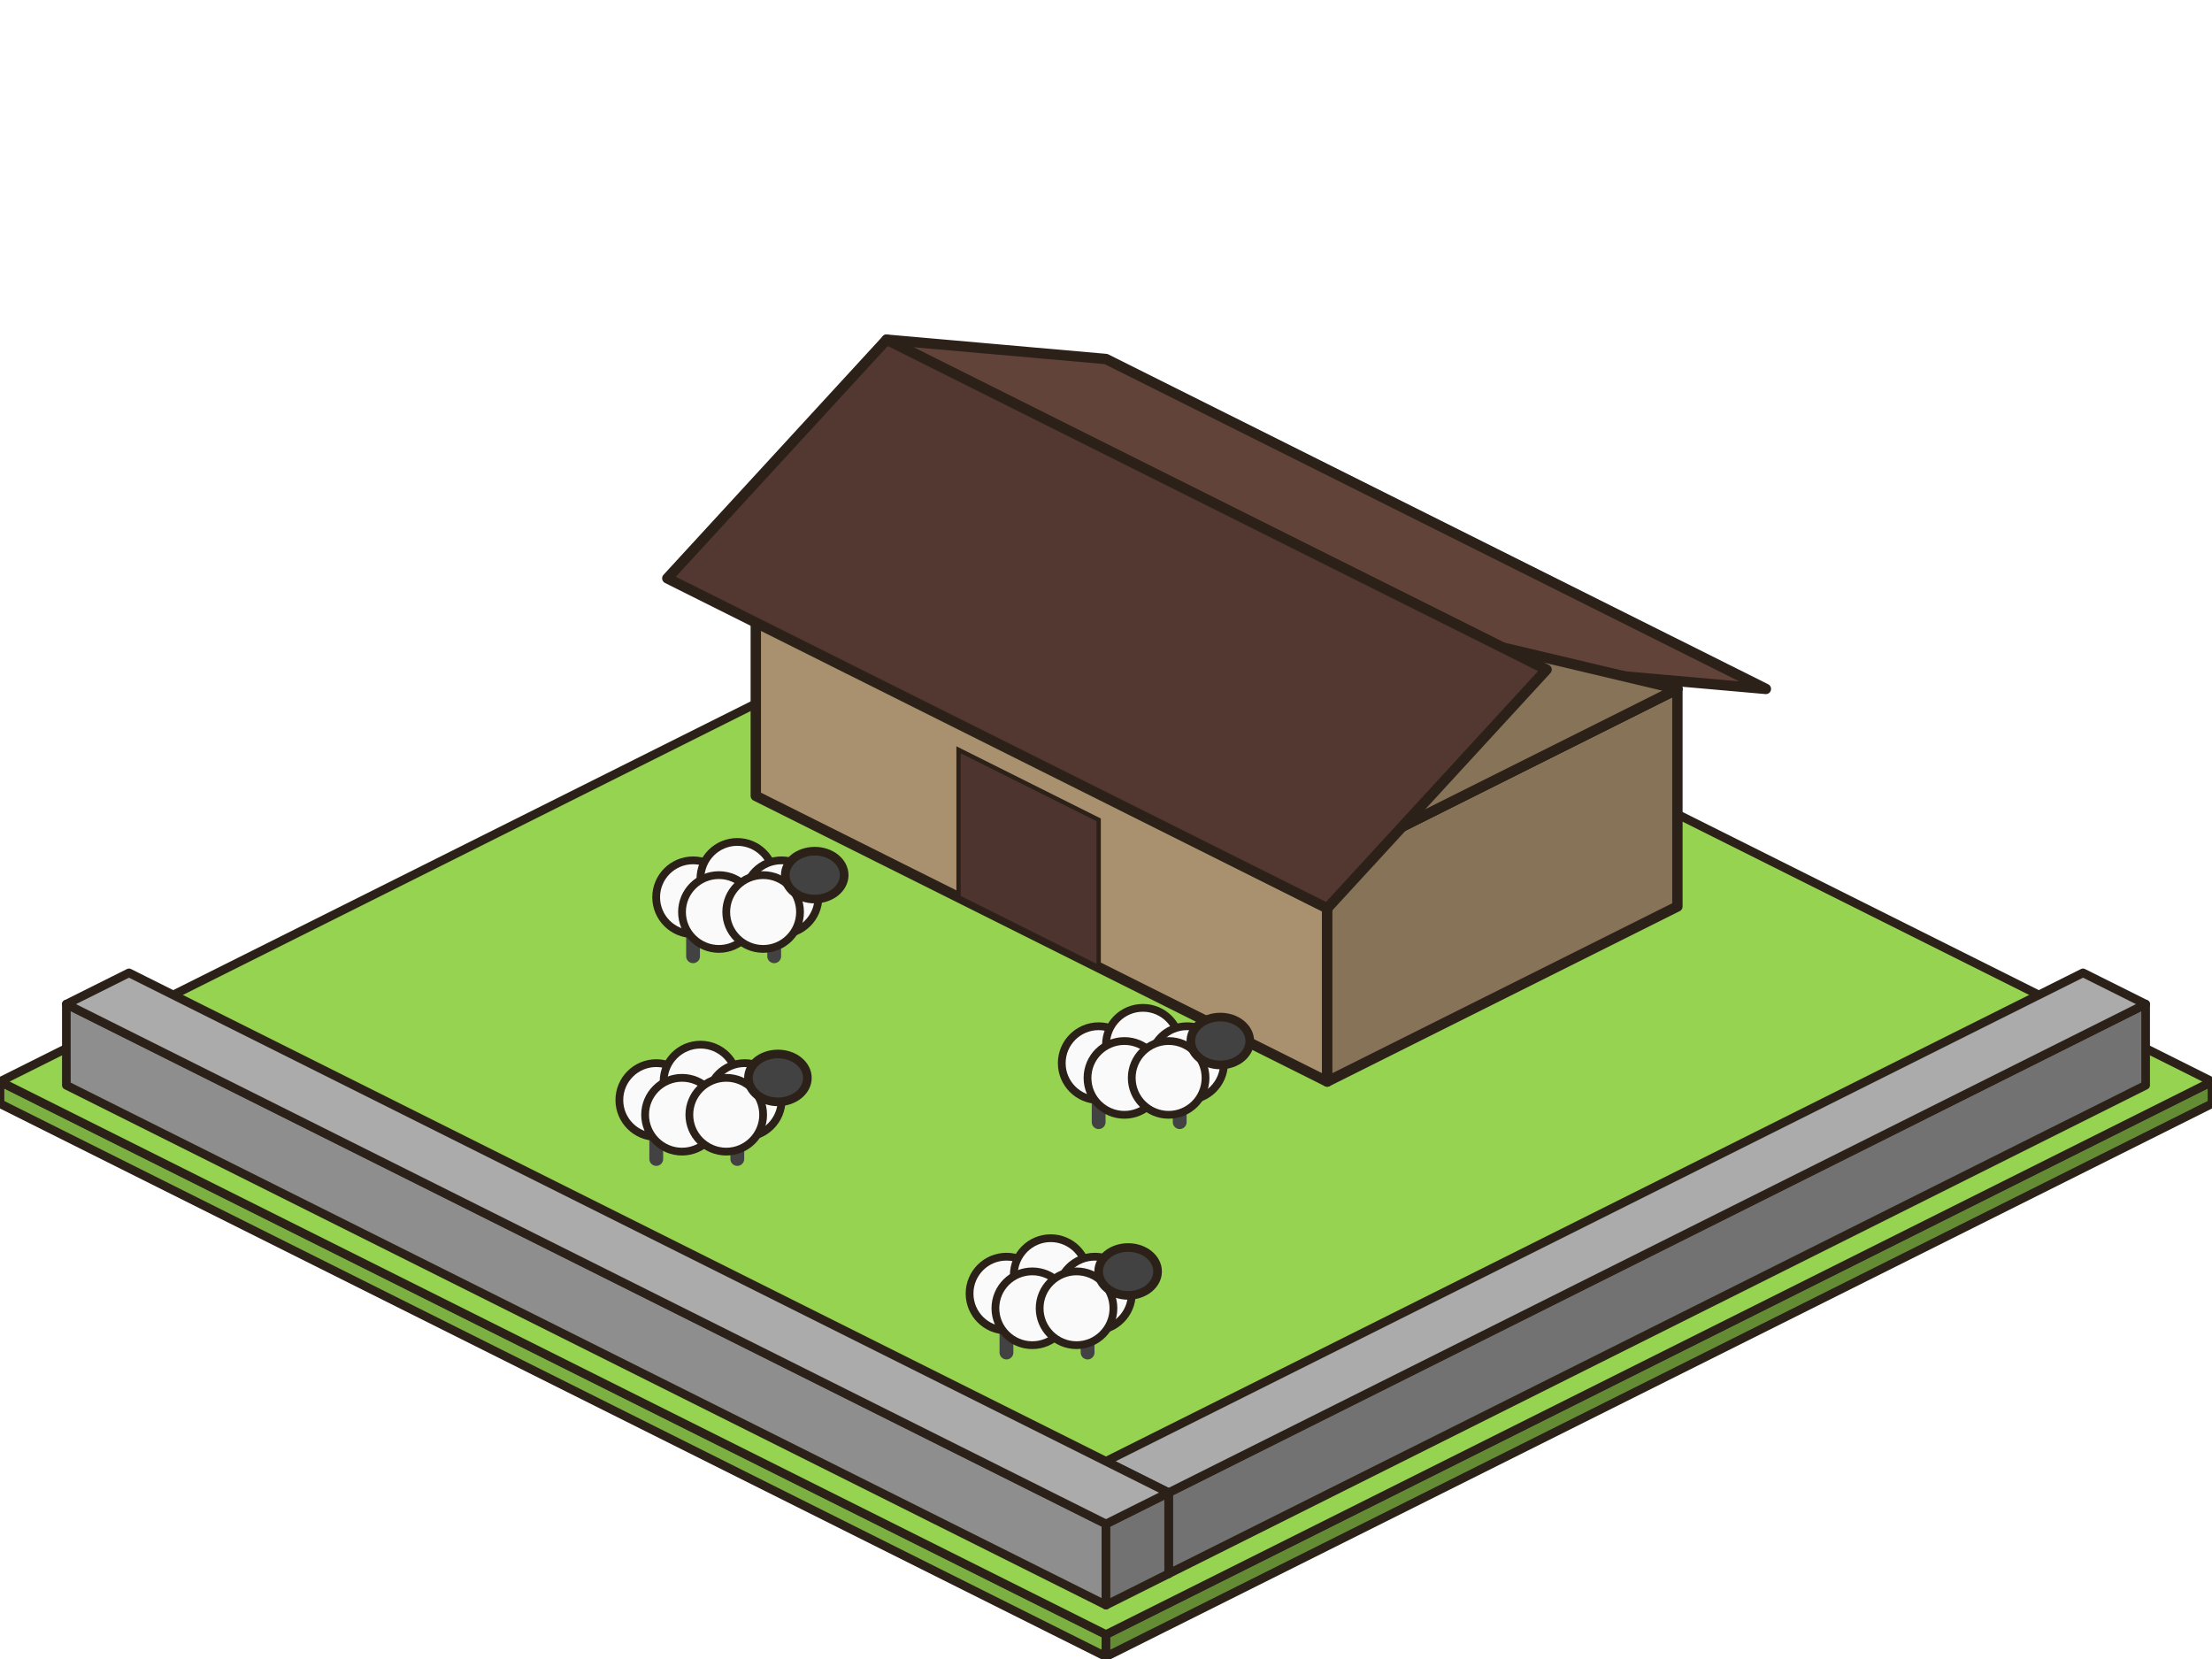
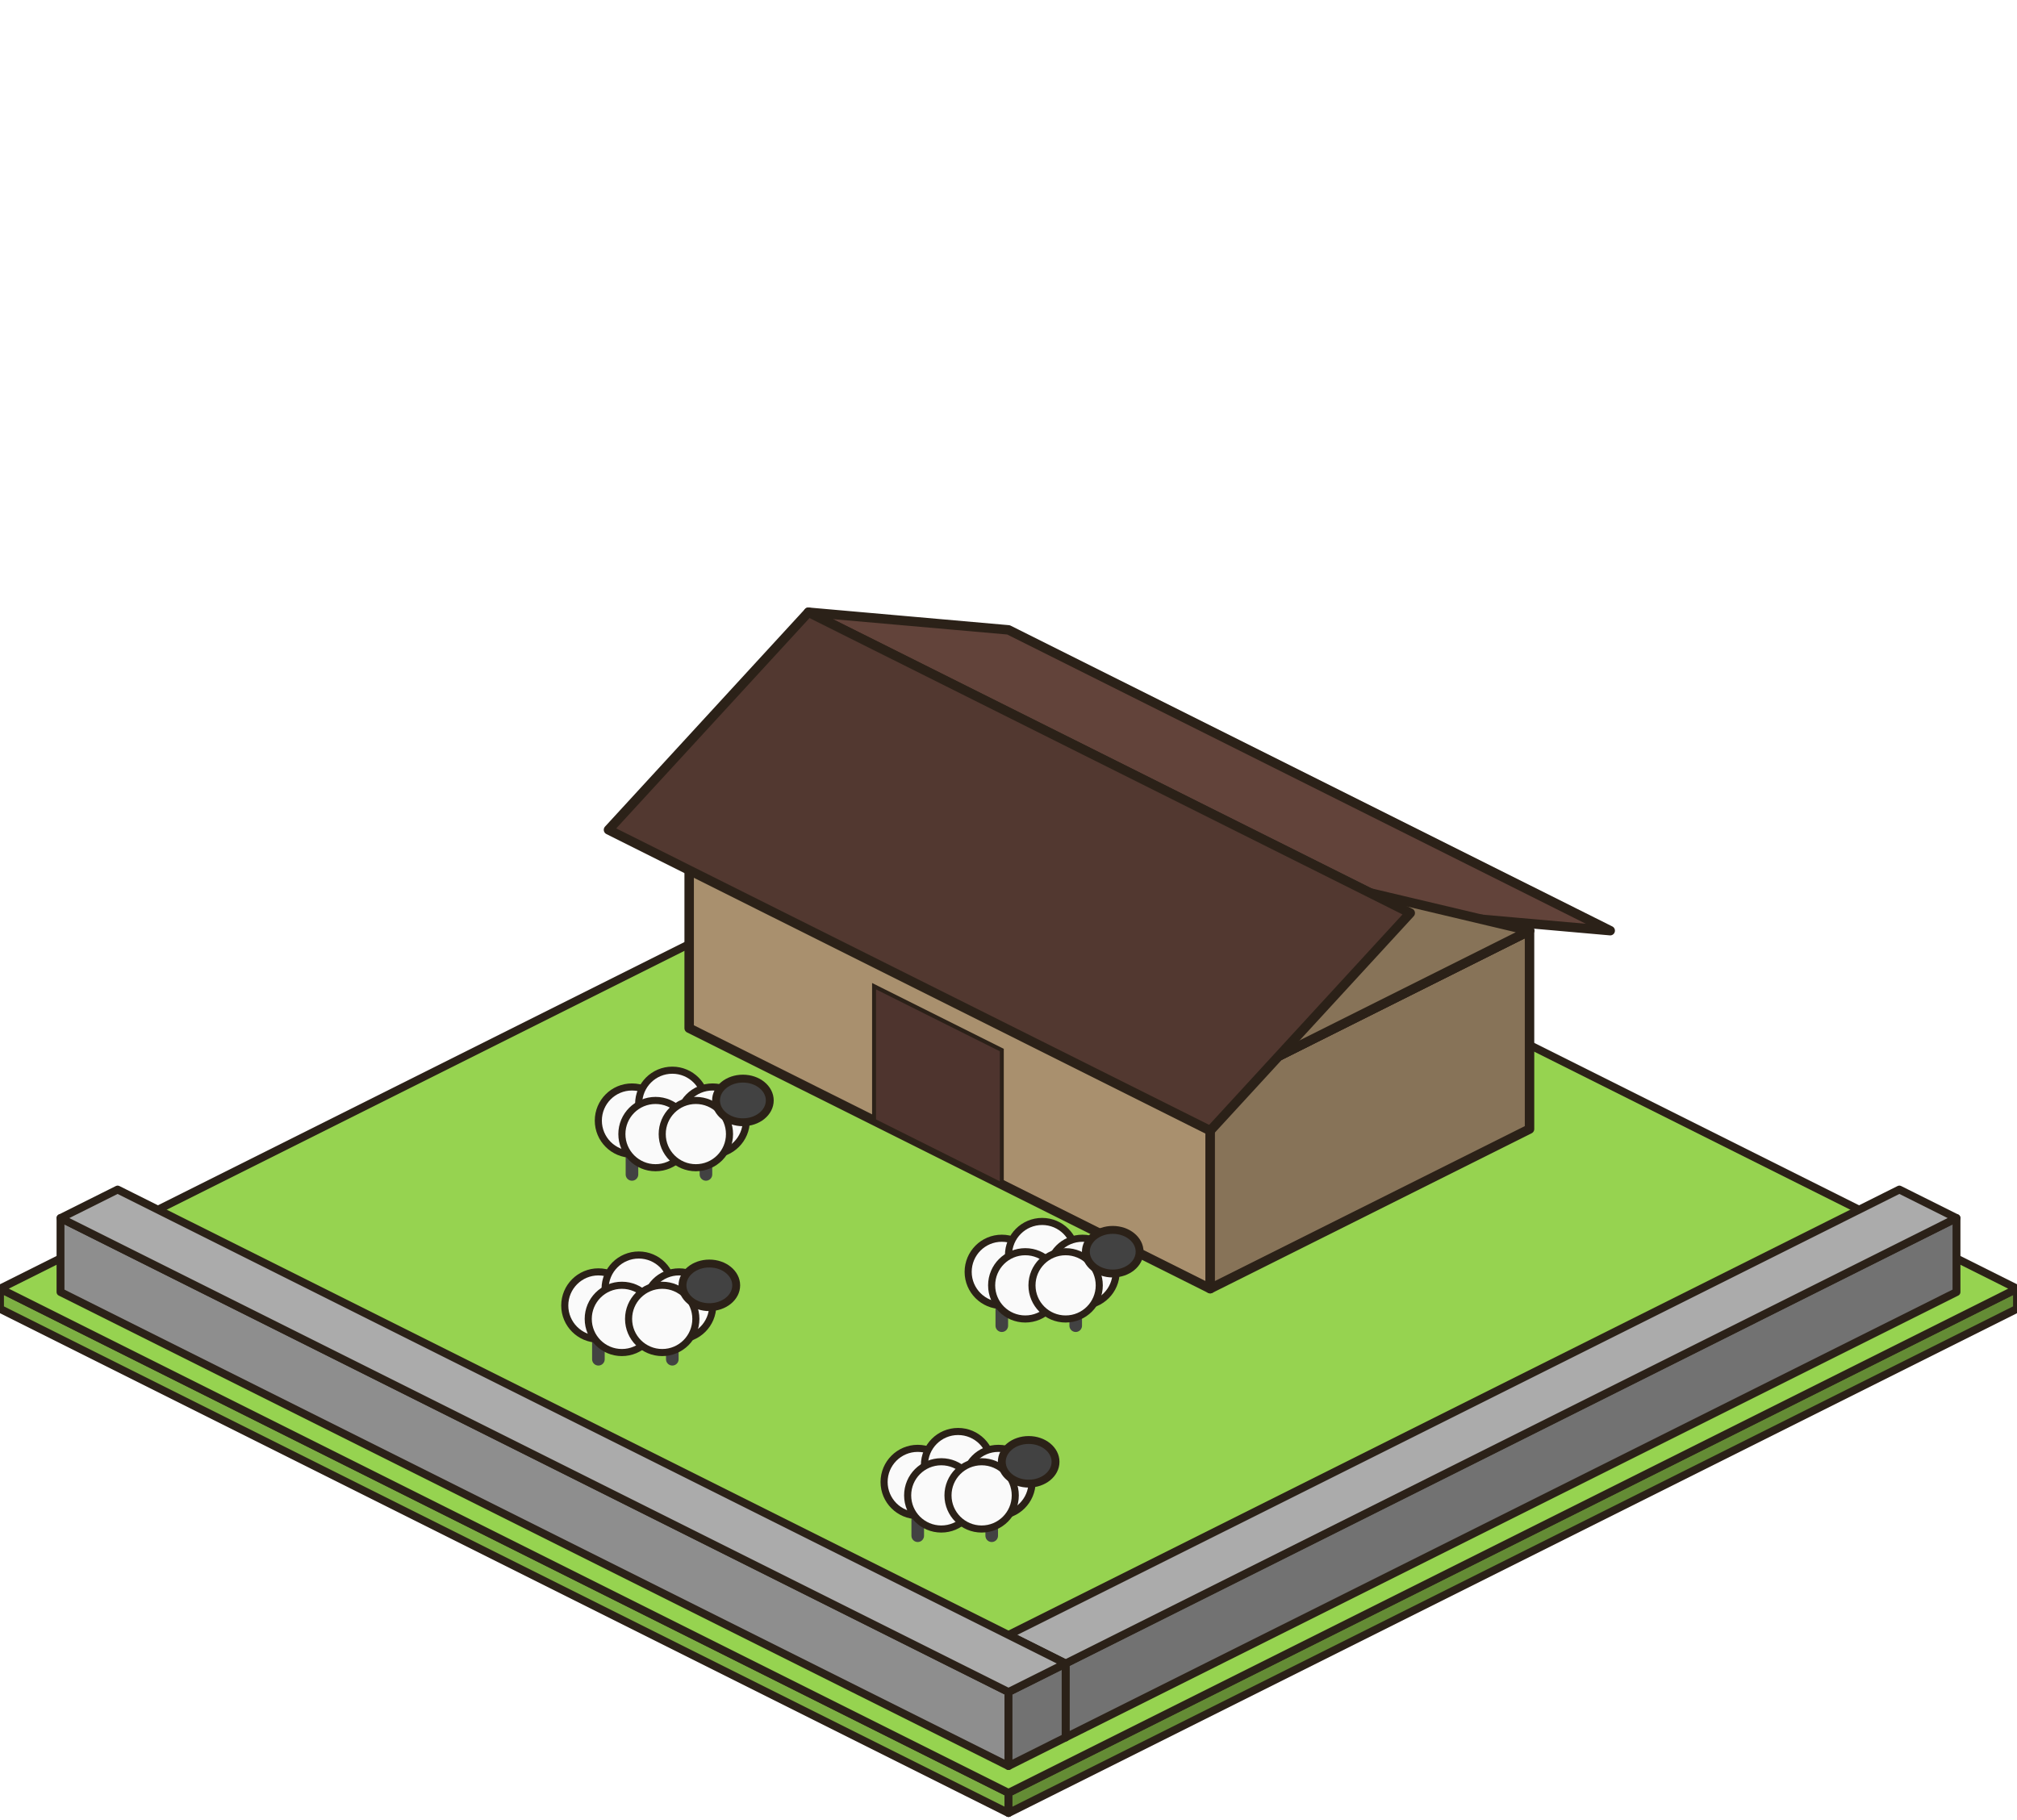
- <svg xmlns="http://www.w3.org/2000/svg" viewBox="0 0 256 192" width="512" height="384">
-   <polygon points="0.00,127.73 128.00,191.73 128.00,189.17 0.00,125.17" fill="#7db043" stroke="#2b2118" stroke-width="1.0" stroke-linejoin="round" />
-   <polygon points="128.00,191.73 256.00,127.73 256.00,125.17 128.00,189.17" fill="#648c35" stroke="#2b2118" stroke-width="1.0" stroke-linejoin="round" />
-   <polygon points="128.00,61.17 256.00,125.17 128.00,189.17 0.00,125.17" fill="#96d350" stroke="#2b2118" stroke-width="1.0" stroke-linejoin="round" />
-   <polygon points="87.47,92.11 153.60,125.17 153.60,100.00 87.47,66.93" fill="#a9906e" stroke="#2b2118" stroke-width="1.2" stroke-linejoin="round" />
-   <polygon points="153.60,125.17 194.13,104.91 194.13,79.73 153.60,100.00" fill="#877358" stroke="#2b2118" stroke-width="1.2" stroke-linejoin="round" />
-   <polygon points="128.00,46.67 194.13,79.73 153.60,100.00 87.47,66.93" fill="#cbad84" stroke="#2b2118" stroke-width="1.2" stroke-linejoin="round" />
-   <g transform="matrix(42.667,21.333,0.000,-42.667,87.47,92.11)">
+ <svg xmlns="http://www.w3.org/2000/svg" viewBox="0 0 256 231" width="512" height="462">
+   <polygon points="0.00,166.13 128.00,230.13 128.00,227.57 0.00,163.57" fill="#7db043" stroke="#2b2118" stroke-width="1" stroke-linejoin="round" />
+   <polygon points="128.00,230.13 256.00,166.13 256.00,163.57 128.00,227.57" fill="#648c35" stroke="#2b2118" stroke-width="1" stroke-linejoin="round" />
+   <polygon points="128.00,99.57 256.00,163.57 128.00,227.57 0.00,163.57" fill="#96d350" stroke="#2b2118" stroke-width="1" stroke-linejoin="round" />
+   <polygon points="87.47,130.51 153.60,163.57 153.60,138.40 87.47,105.33" fill="#a9906e" stroke="#2b2118" stroke-width="1.2" stroke-linejoin="round" />
+   <polygon points="153.60,163.57 194.13,143.31 194.13,118.13 153.60,138.40" fill="#877358" stroke="#2b2118" stroke-width="1.2" stroke-linejoin="round" />
+   <polygon points="128.00,85.07 194.13,118.13 153.60,138.40 87.47,105.33" fill="#cbad84" stroke="#2b2118" stroke-width="1.2" stroke-linejoin="round" />
+   <g transform="matrix(42.667,21.333,0.000,-42.667,87.47,130.51)">
    <rect x="0.55" y="0" width="0.38" height="0.4" fill="#4e342e" stroke="#2b2118" stroke-width="1" vector-effect="non-scaling-stroke" />
  </g>
-   <polygon points="128.00,41.55 204.37,79.73 178.99,77.49 102.61,39.31" fill="#62433a" stroke="#2b2118" stroke-width="1.2" stroke-linejoin="round" />
-   <polygon points="153.60,100.00 194.13,79.73 173.87,74.93" fill="#877358" stroke="#2b2118" stroke-width="1.2" stroke-linejoin="round" />
-   <polygon points="77.23,66.93 153.60,105.12 178.99,77.49 102.61,39.31" fill="#523830" stroke="#2b2118" stroke-width="1.2" stroke-linejoin="round" />
-   <polygon points="128.00,178.51 135.25,182.13 135.25,172.75 128.00,169.12" fill="#8e8e8e" stroke="#2b2118" stroke-width="1" stroke-linejoin="round" />
-   <polygon points="135.25,182.13 248.32,125.60 248.32,116.21 135.25,172.75" fill="#727272" stroke="#2b2118" stroke-width="1" stroke-linejoin="round" />
-   <polygon points="241.07,112.59 248.32,116.21 135.25,172.75 128.00,169.12" fill="#ababab" stroke="#2b2118" stroke-width="1" stroke-linejoin="round" />
-   <line x1="80.21" y1="105.97" x2="80.21" y2="110.67" stroke="#424242" stroke-width="1.6" stroke-linecap="round" />
-   <line x1="89.60" y1="105.97" x2="89.60" y2="110.67" stroke="#424242" stroke-width="1.6" stroke-linecap="round" />
-   <circle cx="80.21" cy="103.84" r="4.27" fill="#fafafa" stroke="#2b2118" stroke-width="0.9" />
-   <circle cx="85.33" cy="101.71" r="4.27" fill="#fafafa" stroke="#2b2118" stroke-width="0.9" />
-   <circle cx="90.45" cy="103.84" r="4.27" fill="#fafafa" stroke="#2b2118" stroke-width="0.9" />
-   <circle cx="83.20" cy="105.55" r="4.27" fill="#fafafa" stroke="#2b2118" stroke-width="0.9" />
-   <circle cx="88.32" cy="105.55" r="4.27" fill="#fafafa" stroke="#2b2118" stroke-width="0.9" />
-   <ellipse cx="94.29" cy="101.28" rx="3.41" ry="2.77" fill="#424242" stroke="#2b2118" stroke-width="1" />
-   <line x1="127.15" y1="125.17" x2="127.15" y2="129.87" stroke="#424242" stroke-width="1.6" stroke-linecap="round" />
-   <line x1="136.53" y1="125.17" x2="136.53" y2="129.87" stroke="#424242" stroke-width="1.6" stroke-linecap="round" />
-   <circle cx="127.15" cy="123.04" r="4.27" fill="#fafafa" stroke="#2b2118" stroke-width="0.9" />
-   <circle cx="132.27" cy="120.91" r="4.27" fill="#fafafa" stroke="#2b2118" stroke-width="0.9" />
-   <circle cx="137.39" cy="123.04" r="4.27" fill="#fafafa" stroke="#2b2118" stroke-width="0.9" />
-   <circle cx="130.13" cy="124.75" r="4.27" fill="#fafafa" stroke="#2b2118" stroke-width="0.9" />
-   <circle cx="135.25" cy="124.75" r="4.27" fill="#fafafa" stroke="#2b2118" stroke-width="0.9" />
-   <ellipse cx="141.23" cy="120.48" rx="3.41" ry="2.77" fill="#424242" stroke="#2b2118" stroke-width="1" />
-   <line x1="75.95" y1="129.44" x2="75.95" y2="134.13" stroke="#424242" stroke-width="1.6" stroke-linecap="round" />
-   <line x1="85.33" y1="129.44" x2="85.33" y2="134.13" stroke="#424242" stroke-width="1.6" stroke-linecap="round" />
-   <circle cx="75.95" cy="127.31" r="4.27" fill="#fafafa" stroke="#2b2118" stroke-width="0.9" />
-   <circle cx="81.07" cy="125.17" r="4.27" fill="#fafafa" stroke="#2b2118" stroke-width="0.9" />
-   <circle cx="86.19" cy="127.31" r="4.27" fill="#fafafa" stroke="#2b2118" stroke-width="0.9" />
-   <circle cx="78.93" cy="129.01" r="4.27" fill="#fafafa" stroke="#2b2118" stroke-width="0.9" />
-   <circle cx="84.05" cy="129.01" r="4.27" fill="#fafafa" stroke="#2b2118" stroke-width="0.9" />
-   <ellipse cx="90.03" cy="124.75" rx="3.41" ry="2.77" fill="#424242" stroke="#2b2118" stroke-width="1" />
-   <line x1="116.48" y1="151.84" x2="116.48" y2="156.53" stroke="#424242" stroke-width="1.6" stroke-linecap="round" />
-   <line x1="125.87" y1="151.84" x2="125.87" y2="156.53" stroke="#424242" stroke-width="1.6" stroke-linecap="round" />
-   <circle cx="116.48" cy="149.71" r="4.27" fill="#fafafa" stroke="#2b2118" stroke-width="0.9" />
-   <circle cx="121.60" cy="147.57" r="4.27" fill="#fafafa" stroke="#2b2118" stroke-width="0.9" />
-   <circle cx="126.72" cy="149.71" r="4.27" fill="#fafafa" stroke="#2b2118" stroke-width="0.9" />
-   <circle cx="119.47" cy="151.41" r="4.27" fill="#fafafa" stroke="#2b2118" stroke-width="0.9" />
-   <circle cx="124.59" cy="151.41" r="4.27" fill="#fafafa" stroke="#2b2118" stroke-width="0.9" />
-   <ellipse cx="130.56" cy="147.15" rx="3.41" ry="2.77" fill="#424242" stroke="#2b2118" stroke-width="1" />
-   <polygon points="7.68,125.60 128.00,185.76 128.00,176.37 7.68,116.21" fill="#8e8e8e" stroke="#2b2118" stroke-width="1" stroke-linejoin="round" />
-   <polygon points="128.00,185.76 135.25,182.13 135.25,172.75 128.00,176.37" fill="#727272" stroke="#2b2118" stroke-width="1" stroke-linejoin="round" />
-   <polygon points="14.93,112.59 135.25,172.75 128.00,176.37 7.68,116.21" fill="#ababab" stroke="#2b2118" stroke-width="1" stroke-linejoin="round" />
+   <polygon points="128.00,79.95 204.37,118.13 178.99,115.89 102.61,77.71" fill="#62433a" stroke="#2b2118" stroke-width="1.2" stroke-linejoin="round" />
+   <polygon points="153.60,138.40 194.13,118.13 173.87,113.33" fill="#877358" stroke="#2b2118" stroke-width="1.2" stroke-linejoin="round" />
+   <polygon points="77.23,105.33 153.60,143.52 178.99,115.89 102.61,77.71" fill="#523830" stroke="#2b2118" stroke-width="1.2" stroke-linejoin="round" />
+   <polygon points="128.00,216.91 135.25,220.53 135.25,211.15 128.00,207.52" fill="#8e8e8e" stroke="#2b2118" stroke-width="1" stroke-linejoin="round" />
+   <polygon points="135.25,220.53 248.32,164.00 248.32,154.61 135.25,211.15" fill="#727272" stroke="#2b2118" stroke-width="1" stroke-linejoin="round" />
+   <polygon points="241.07,150.99 248.32,154.61 135.25,211.15 128.00,207.52" fill="#ababab" stroke="#2b2118" stroke-width="1" stroke-linejoin="round" />
+   <line x1="80.21" y1="144.37" x2="80.21" y2="149.07" stroke="#424242" stroke-width="1.6" stroke-linecap="round" />
+   <line x1="89.60" y1="144.37" x2="89.60" y2="149.07" stroke="#424242" stroke-width="1.6" stroke-linecap="round" />
+   <circle cx="80.21" cy="142.24" r="4.27" fill="#fafafa" stroke="#2b2118" stroke-width="0.9" />
+   <circle cx="85.33" cy="140.11" r="4.27" fill="#fafafa" stroke="#2b2118" stroke-width="0.9" />
+   <circle cx="90.45" cy="142.24" r="4.27" fill="#fafafa" stroke="#2b2118" stroke-width="0.9" />
+   <circle cx="83.20" cy="143.95" r="4.27" fill="#fafafa" stroke="#2b2118" stroke-width="0.9" />
+   <circle cx="88.32" cy="143.95" r="4.27" fill="#fafafa" stroke="#2b2118" stroke-width="0.9" />
+   <ellipse cx="94.29" cy="139.68" rx="3.41" ry="2.77" fill="#424242" stroke="#2b2118" stroke-width="1" />
+   <line x1="127.15" y1="163.57" x2="127.15" y2="168.27" stroke="#424242" stroke-width="1.6" stroke-linecap="round" />
+   <line x1="136.53" y1="163.57" x2="136.53" y2="168.27" stroke="#424242" stroke-width="1.6" stroke-linecap="round" />
+   <circle cx="127.15" cy="161.44" r="4.27" fill="#fafafa" stroke="#2b2118" stroke-width="0.9" />
+   <circle cx="132.27" cy="159.31" r="4.27" fill="#fafafa" stroke="#2b2118" stroke-width="0.9" />
+   <circle cx="137.39" cy="161.44" r="4.27" fill="#fafafa" stroke="#2b2118" stroke-width="0.9" />
+   <circle cx="130.13" cy="163.15" r="4.27" fill="#fafafa" stroke="#2b2118" stroke-width="0.9" />
+   <circle cx="135.25" cy="163.15" r="4.27" fill="#fafafa" stroke="#2b2118" stroke-width="0.9" />
+   <ellipse cx="141.23" cy="158.88" rx="3.41" ry="2.77" fill="#424242" stroke="#2b2118" stroke-width="1" />
+   <line x1="75.95" y1="167.84" x2="75.95" y2="172.53" stroke="#424242" stroke-width="1.6" stroke-linecap="round" />
+   <line x1="85.33" y1="167.84" x2="85.33" y2="172.53" stroke="#424242" stroke-width="1.6" stroke-linecap="round" />
+   <circle cx="75.95" cy="165.71" r="4.27" fill="#fafafa" stroke="#2b2118" stroke-width="0.9" />
+   <circle cx="81.07" cy="163.57" r="4.27" fill="#fafafa" stroke="#2b2118" stroke-width="0.9" />
+   <circle cx="86.19" cy="165.71" r="4.27" fill="#fafafa" stroke="#2b2118" stroke-width="0.9" />
+   <circle cx="78.93" cy="167.41" r="4.27" fill="#fafafa" stroke="#2b2118" stroke-width="0.9" />
+   <circle cx="84.05" cy="167.41" r="4.27" fill="#fafafa" stroke="#2b2118" stroke-width="0.9" />
+   <ellipse cx="90.03" cy="163.15" rx="3.41" ry="2.77" fill="#424242" stroke="#2b2118" stroke-width="1" />
+   <line x1="116.48" y1="190.24" x2="116.48" y2="194.93" stroke="#424242" stroke-width="1.6" stroke-linecap="round" />
+   <line x1="125.87" y1="190.24" x2="125.87" y2="194.93" stroke="#424242" stroke-width="1.6" stroke-linecap="round" />
+   <circle cx="116.48" cy="188.11" r="4.27" fill="#fafafa" stroke="#2b2118" stroke-width="0.9" />
+   <circle cx="121.60" cy="185.97" r="4.27" fill="#fafafa" stroke="#2b2118" stroke-width="0.9" />
+   <circle cx="126.72" cy="188.11" r="4.27" fill="#fafafa" stroke="#2b2118" stroke-width="0.9" />
+   <circle cx="119.47" cy="189.81" r="4.27" fill="#fafafa" stroke="#2b2118" stroke-width="0.9" />
+   <circle cx="124.59" cy="189.81" r="4.27" fill="#fafafa" stroke="#2b2118" stroke-width="0.9" />
+   <ellipse cx="130.56" cy="185.55" rx="3.41" ry="2.77" fill="#424242" stroke="#2b2118" stroke-width="1" />
+   <polygon points="7.68,164.00 128.00,224.16 128.00,214.77 7.68,154.61" fill="#8e8e8e" stroke="#2b2118" stroke-width="1" stroke-linejoin="round" />
+   <polygon points="128.00,224.16 135.25,220.53 135.25,211.15 128.00,214.77" fill="#727272" stroke="#2b2118" stroke-width="1" stroke-linejoin="round" />
+   <polygon points="14.93,150.99 135.25,211.15 128.00,214.77 7.68,154.61" fill="#ababab" stroke="#2b2118" stroke-width="1" stroke-linejoin="round" />
</svg>
